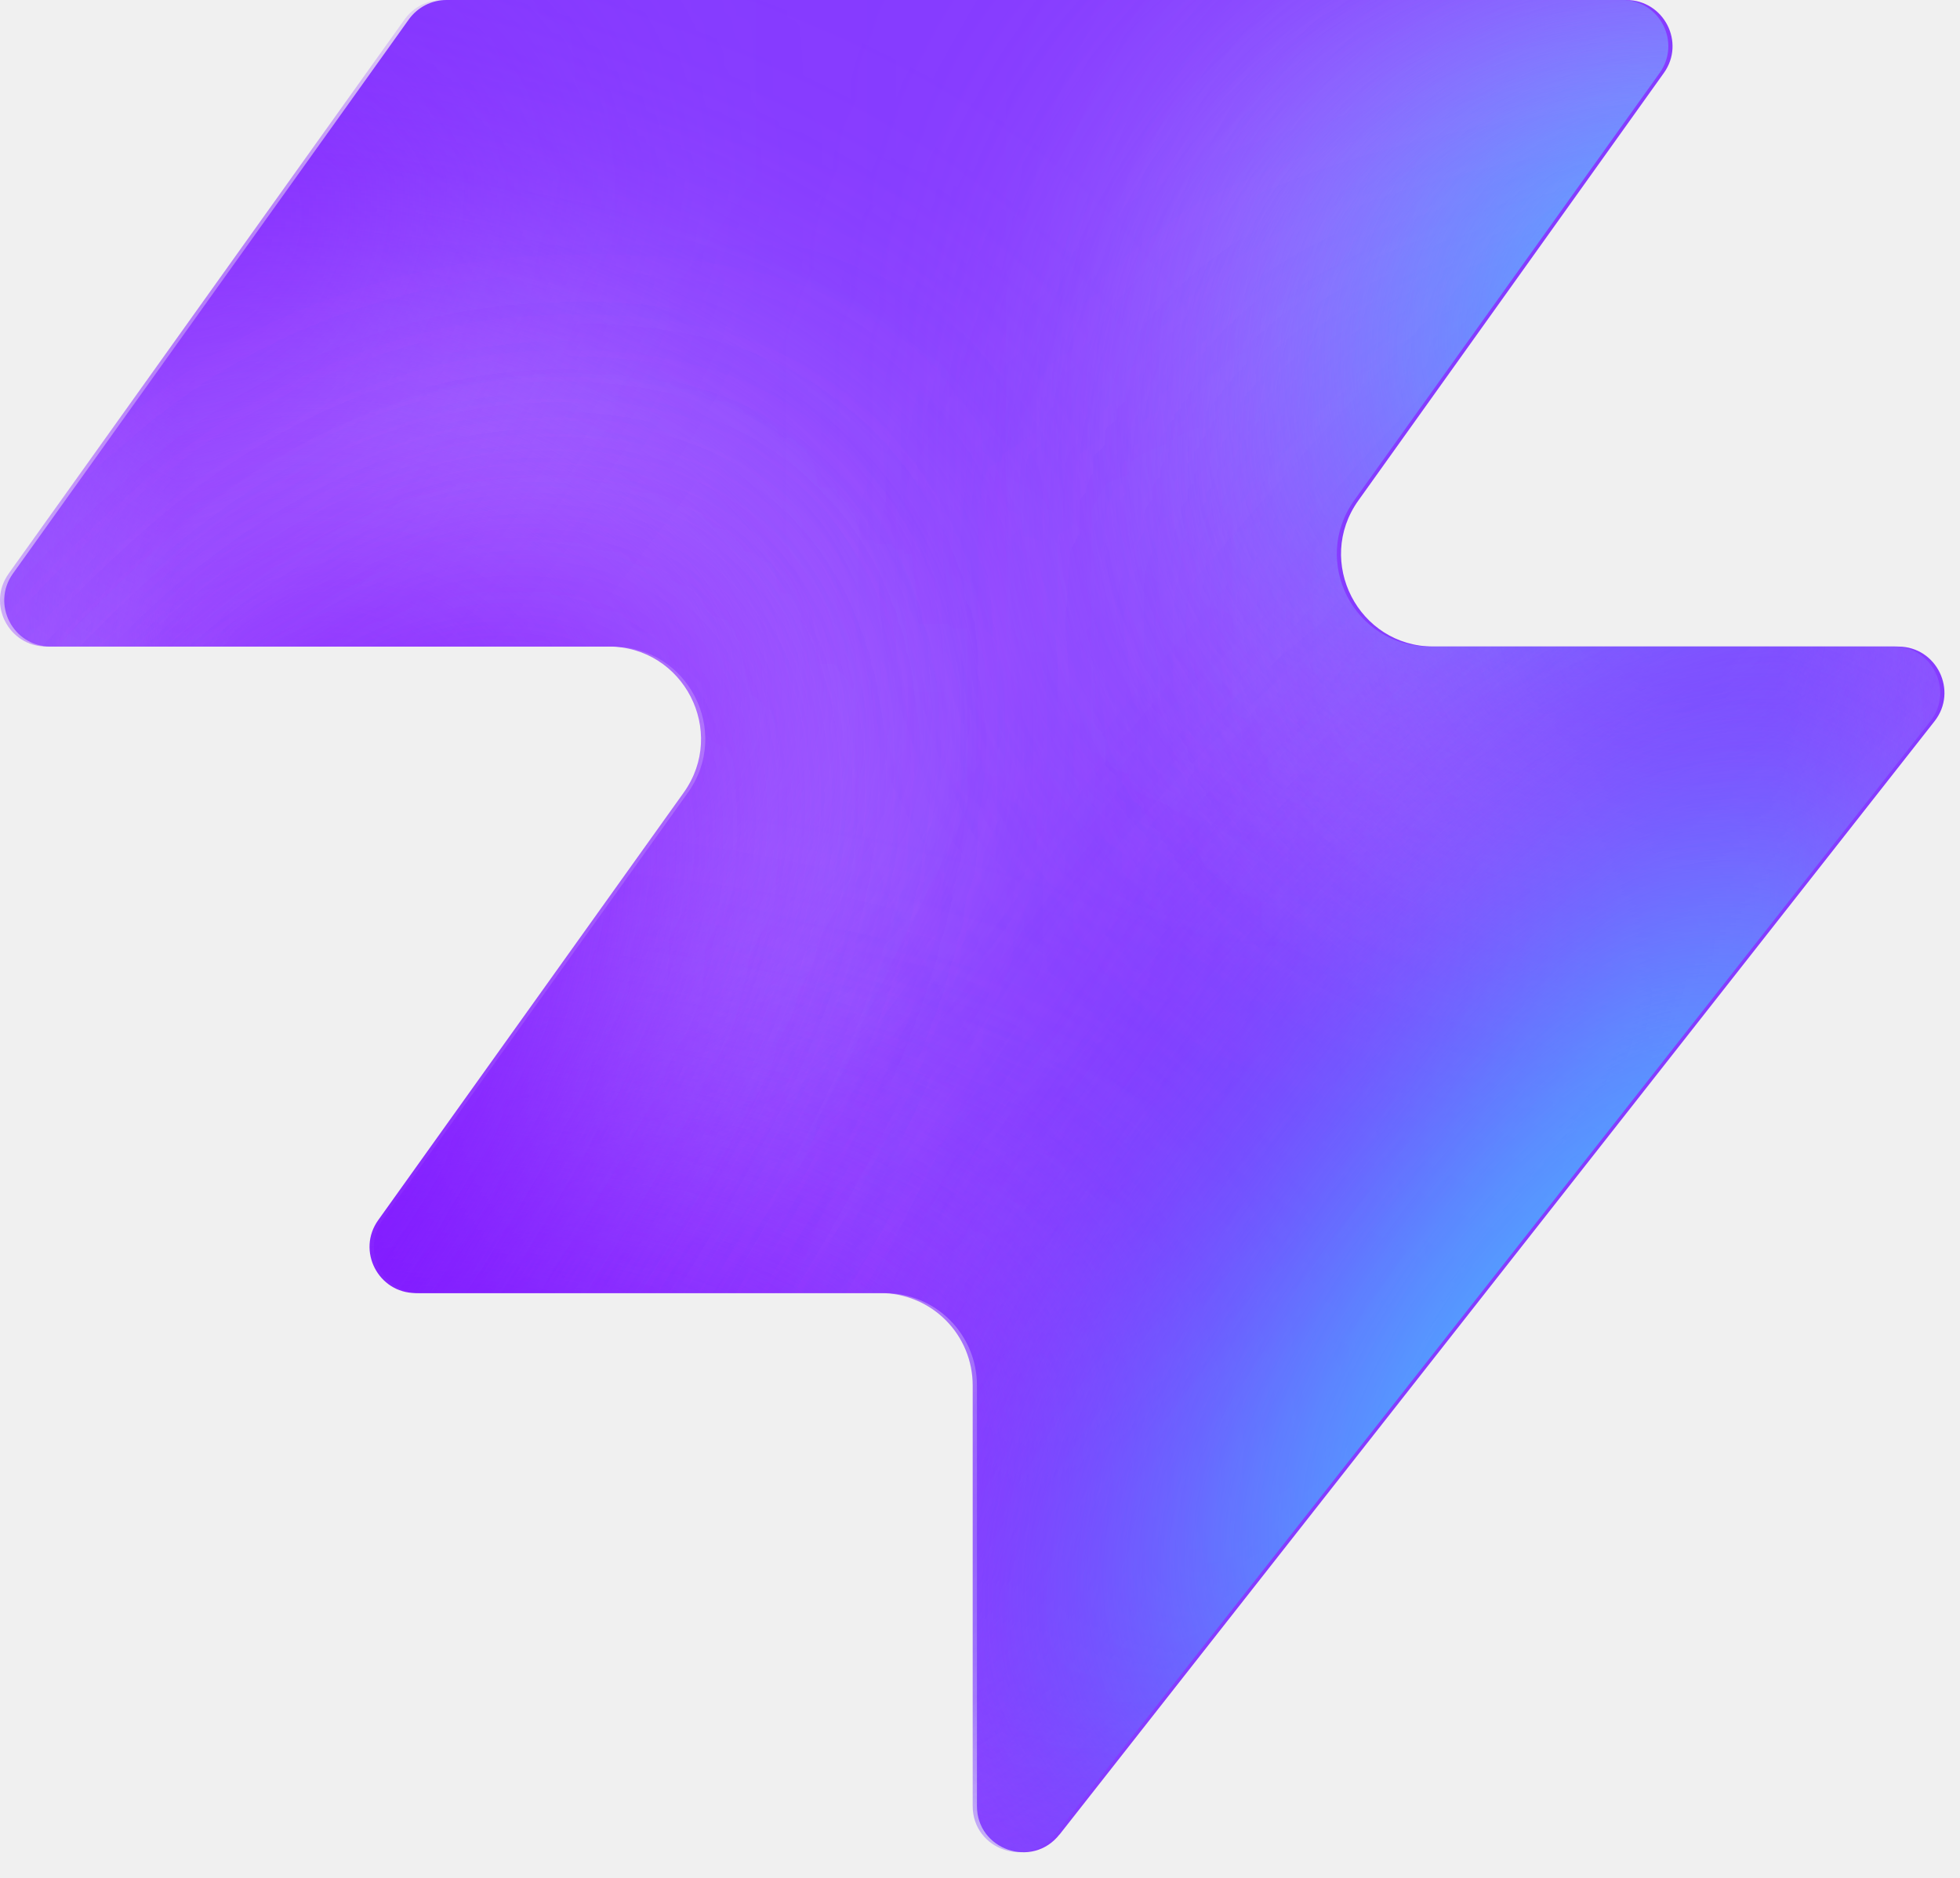
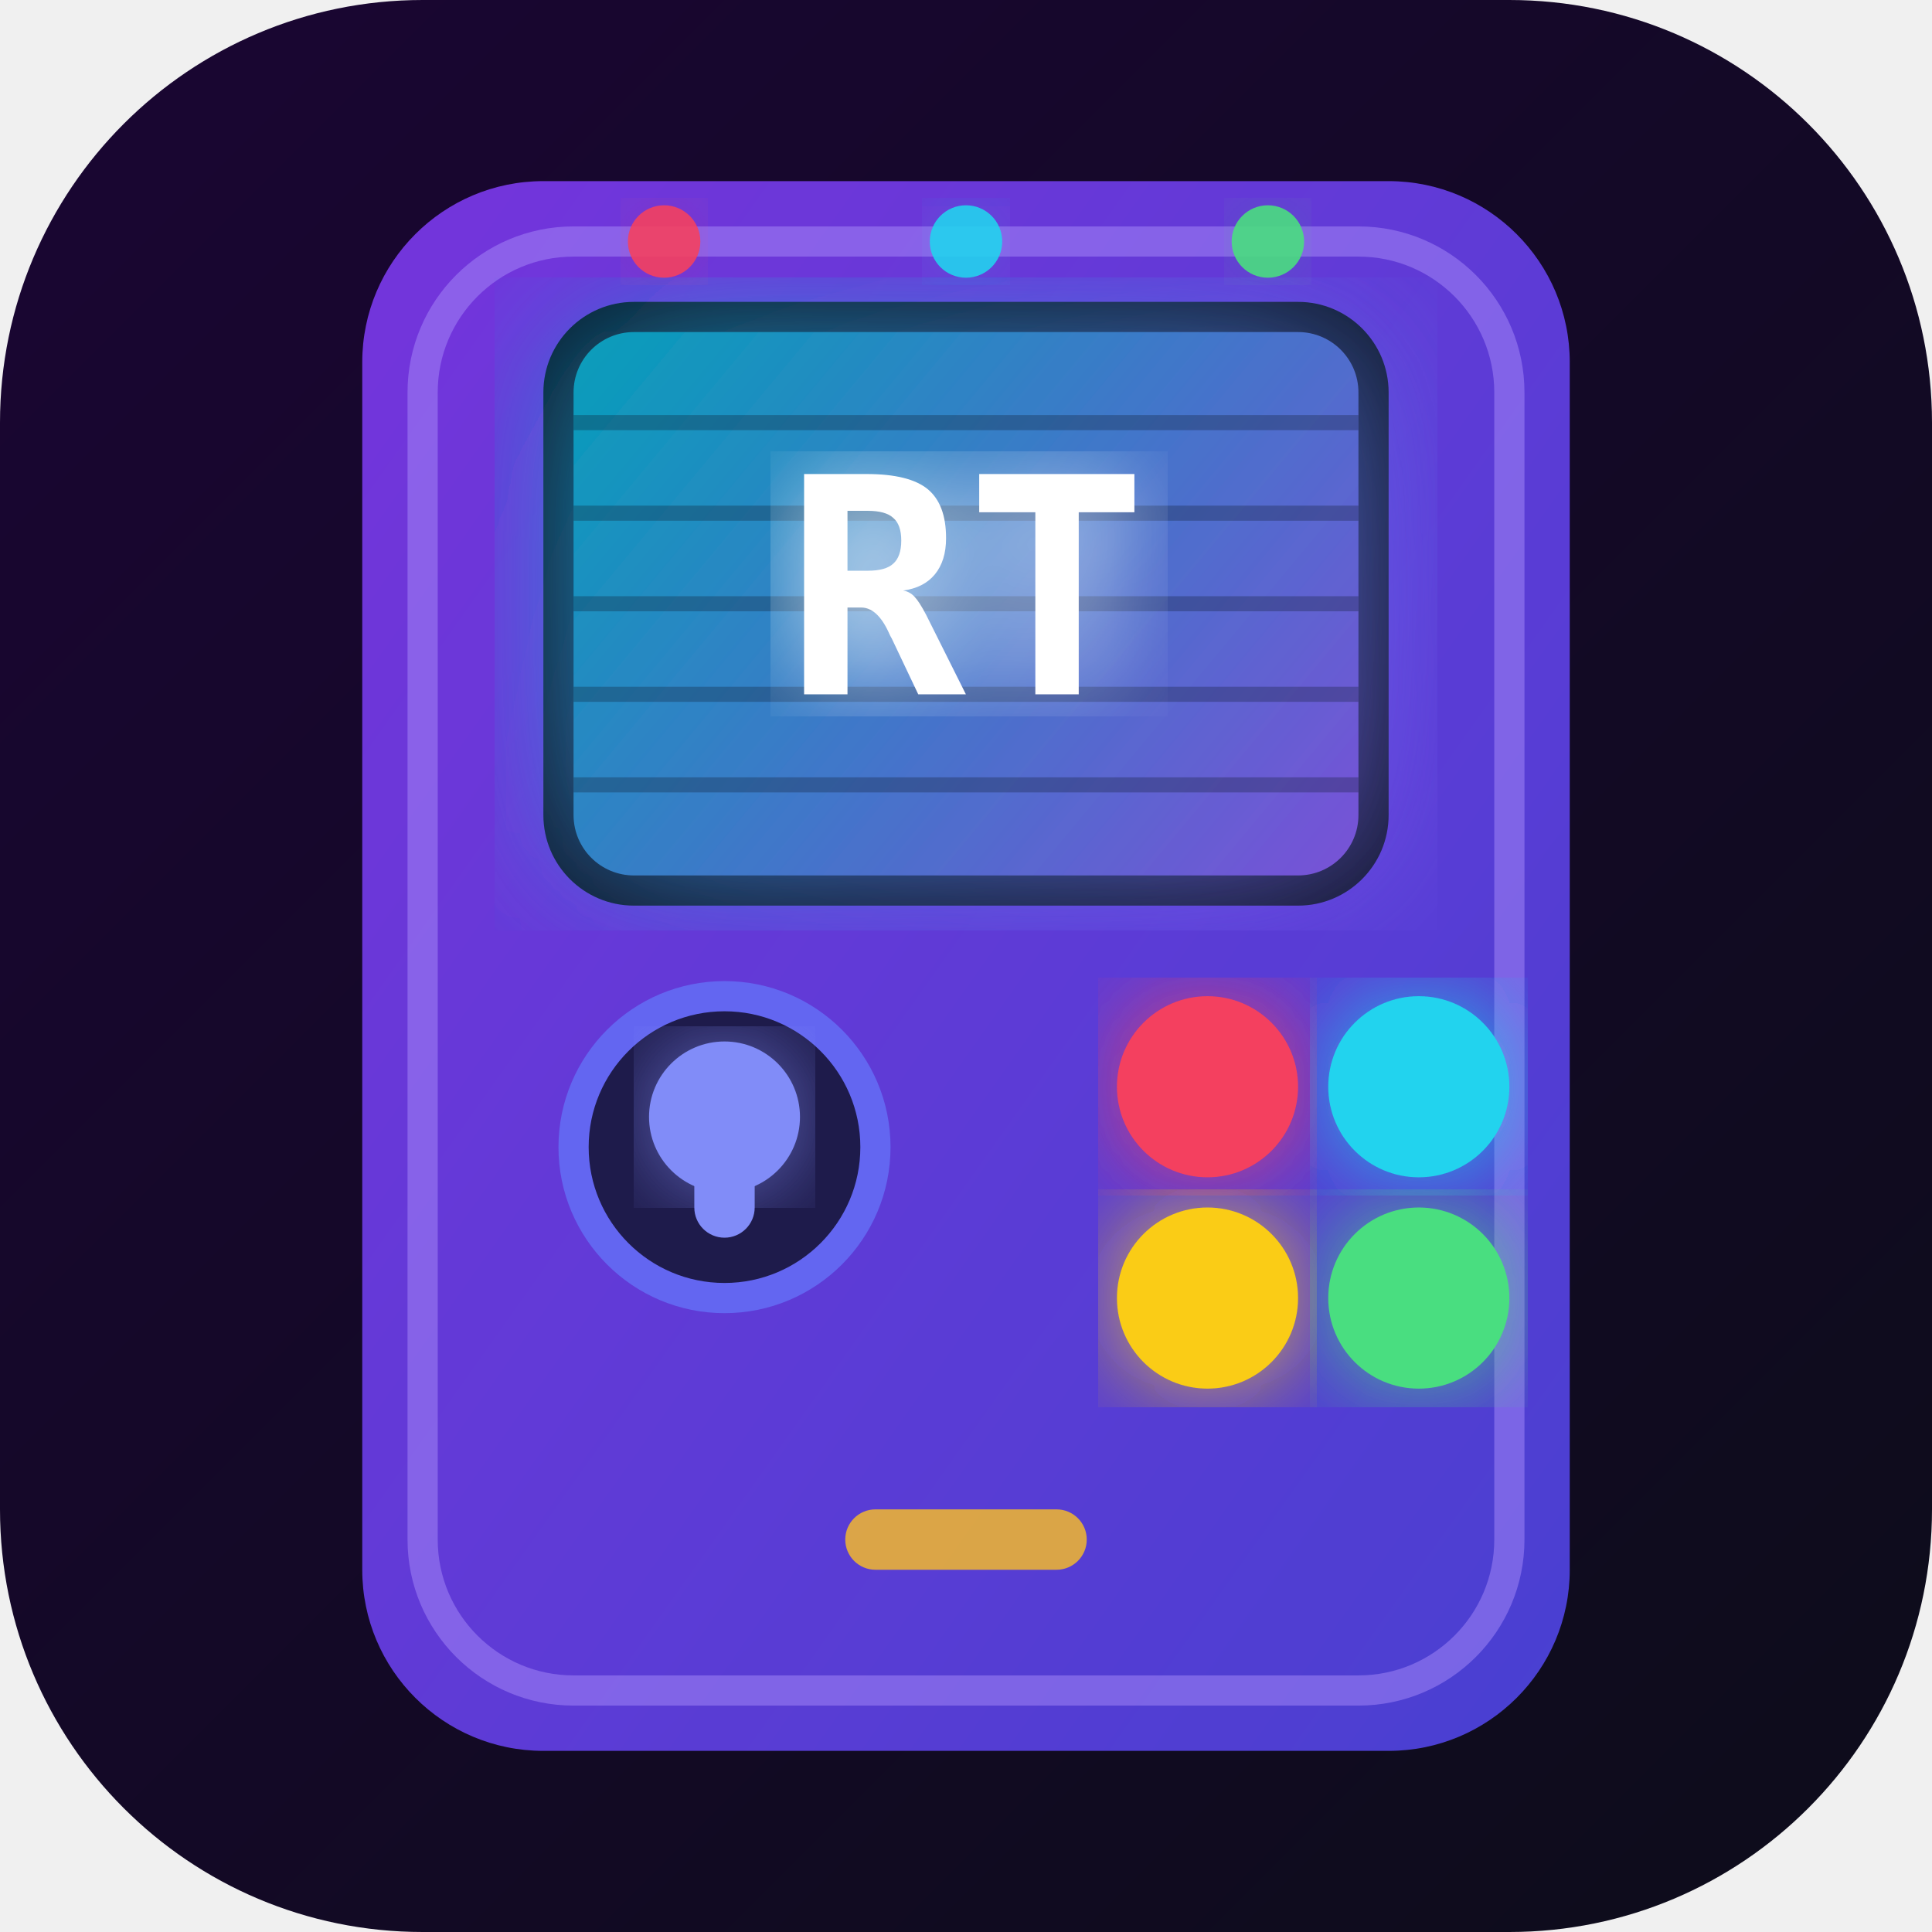
- <svg xmlns="http://www.w3.org/2000/svg" width="48" height="46" fill="none" viewBox="0 0 48 46">
-   <path fill="#863bff" d="M25.946 44.938c-.664.845-2.021.375-2.021-.698V33.937a2.26 2.26 0 0 0-2.262-2.262H10.287c-.92 0-1.456-1.04-.92-1.788l7.48-10.471c1.07-1.497 0-3.578-1.842-3.578H1.237c-.92 0-1.456-1.04-.92-1.788L10.013.474c.214-.297.556-.474.92-.474h28.894c.92 0 1.456 1.04.92 1.788l-7.48 10.471c-1.07 1.498 0 3.579 1.842 3.579h11.377c.943 0 1.473 1.088.89 1.83L25.947 44.94z" style="fill:#863bff;fill:color(display-p3 .525 .23 1);fill-opacity:1" />
-   <mask id="a" width="48" height="46" x="0" y="0" maskUnits="userSpaceOnUse" style="mask-type:alpha">
-     <path fill="#000" d="M25.842 44.938c-.664.844-2.021.375-2.021-.698V33.937a2.26 2.26 0 0 0-2.262-2.262H10.183c-.92 0-1.456-1.04-.92-1.788l7.48-10.471c1.07-1.498 0-3.579-1.842-3.579H1.133c-.92 0-1.456-1.04-.92-1.787L9.91.473c.214-.297.556-.474.92-.474h28.894c.92 0 1.456 1.04.92 1.788l-7.48 10.471c-1.07 1.498 0 3.578 1.842 3.578h11.377c.943 0 1.473 1.088.89 1.832L25.843 44.94z" style="fill:#000;fill-opacity:1" />
-   </mask>
-   <g mask="url(#a)">
-     <g filter="url(#b)">
-       <ellipse cx="5.508" cy="14.704" fill="#ede6ff" rx="5.508" ry="14.704" style="fill:#ede6ff;fill:color(display-p3 .927 .903 1);fill-opacity:1" transform="matrix(.00324 1 1 -.00324 -4.47 31.516)" />
-     </g>
-     <g filter="url(#c)">
-       <ellipse cx="10.399" cy="29.851" fill="#ede6ff" rx="10.399" ry="29.851" style="fill:#ede6ff;fill:color(display-p3 .927 .903 1);fill-opacity:1" transform="matrix(.00324 1 1 -.00324 -39.328 7.883)" />
-     </g>
-     <g filter="url(#d)">
-       <ellipse cx="5.508" cy="30.487" fill="#7e14ff" rx="5.508" ry="30.487" style="fill:#7e14ff;fill:color(display-p3 .492 .077 1);fill-opacity:1" transform="rotate(89.814 -25.913 -14.639)scale(1 -1)" />
-     </g>
-     <g filter="url(#e)">
-       <ellipse cx="5.508" cy="30.599" fill="#7e14ff" rx="5.508" ry="30.599" style="fill:#7e14ff;fill:color(display-p3 .492 .077 1);fill-opacity:1" transform="rotate(89.814 -32.644 -3.334)scale(1 -1)" />
-     </g>
-     <g filter="url(#f)">
-       <ellipse cx="5.508" cy="30.599" fill="#7e14ff" rx="5.508" ry="30.599" style="fill:#7e14ff;fill:color(display-p3 .492 .077 1);fill-opacity:1" transform="matrix(.00324 1 1 -.00324 -34.34 30.47)" />
-     </g>
-     <g filter="url(#g)">
-       <ellipse cx="14.072" cy="22.078" fill="#ede6ff" rx="14.072" ry="22.078" style="fill:#ede6ff;fill:color(display-p3 .927 .903 1);fill-opacity:1" transform="rotate(93.35 24.506 48.493)scale(-1 1)" />
-     </g>
-     <g filter="url(#h)">
-       <ellipse cx="3.47" cy="21.501" fill="#7e14ff" rx="3.47" ry="21.501" style="fill:#7e14ff;fill:color(display-p3 .492 .077 1);fill-opacity:1" transform="rotate(89.009 28.708 47.59)scale(-1 1)" />
-     </g>
-     <g filter="url(#i)">
-       <ellipse cx="3.47" cy="21.501" fill="#7e14ff" rx="3.47" ry="21.501" style="fill:#7e14ff;fill:color(display-p3 .492 .077 1);fill-opacity:1" transform="rotate(89.009 28.708 47.59)scale(-1 1)" />
-     </g>
-     <g filter="url(#j)">
-       <ellipse cx=".387" cy="8.972" fill="#7e14ff" rx="4.407" ry="29.108" style="fill:#7e14ff;fill:color(display-p3 .492 .077 1);fill-opacity:1" transform="rotate(39.51 .387 8.972)" />
-     </g>
-     <g filter="url(#k)">
-       <ellipse cx="47.523" cy="-6.092" fill="#7e14ff" rx="4.407" ry="29.108" style="fill:#7e14ff;fill:color(display-p3 .492 .077 1);fill-opacity:1" transform="rotate(37.892 47.523 -6.092)" />
-     </g>
-     <g filter="url(#l)">
-       <ellipse cx="41.412" cy="6.333" fill="#47bfff" rx="5.971" ry="9.665" style="fill:#47bfff;fill:color(display-p3 .28 .748 1);fill-opacity:1" transform="rotate(37.892 41.412 6.333)" />
-     </g>
-     <g filter="url(#m)">
-       <ellipse cx="-1.879" cy="38.332" fill="#7e14ff" rx="4.407" ry="29.108" style="fill:#7e14ff;fill:color(display-p3 .492 .077 1);fill-opacity:1" transform="rotate(37.892 -1.88 38.332)" />
-     </g>
-     <g filter="url(#n)">
-       <ellipse cx="-1.879" cy="38.332" fill="#7e14ff" rx="4.407" ry="29.108" style="fill:#7e14ff;fill:color(display-p3 .492 .077 1);fill-opacity:1" transform="rotate(37.892 -1.88 38.332)" />
-     </g>
-     <g filter="url(#o)">
-       <ellipse cx="35.651" cy="29.907" fill="#7e14ff" rx="4.407" ry="29.108" style="fill:#7e14ff;fill:color(display-p3 .492 .077 1);fill-opacity:1" transform="rotate(37.892 35.651 29.907)" />
-     </g>
-     <g filter="url(#p)">
-       <ellipse cx="38.418" cy="32.4" fill="#47bfff" rx="5.971" ry="15.297" style="fill:#47bfff;fill:color(display-p3 .28 .748 1);fill-opacity:1" transform="rotate(37.892 38.418 32.4)" />
-     </g>
-   </g>
+ <svg xmlns="http://www.w3.org/2000/svg" viewBox="0 0 64 64" width="64" height="64">
  <defs>
-     <filter id="b" width="60.045" height="41.654" x="-19.77" y="16.149" color-interpolation-filters="sRGB" filterUnits="userSpaceOnUse">
-       <feFlood flood-opacity="0" result="BackgroundImageFix" />
-       <feBlend in="SourceGraphic" in2="BackgroundImageFix" result="shape" />
-       <feGaussianBlur result="effect1_foregroundBlur_2002_17158" stdDeviation="7.659" />
+     <linearGradient id="bg" x1="0" y1="0" x2="64" y2="64" gradientUnits="userSpaceOnUse">
+       <stop offset="0%" stop-color="#1a0533" />
+       <stop offset="100%" stop-color="#0d0d1a" />
+     </linearGradient>
+     <linearGradient id="body" x1="8" y1="18" x2="56" y2="52" gradientUnits="userSpaceOnUse">
+       <stop offset="0%" stop-color="#7c3aed" />
+       <stop offset="100%" stop-color="#4f46e5" />
+     </linearGradient>
+     <linearGradient id="screen" x1="20" y1="10" x2="44" y2="30" gradientUnits="userSpaceOnUse">
+       <stop offset="0%" stop-color="#06b6d4" />
+       <stop offset="100%" stop-color="#8b5cf6" />
+     </linearGradient>
+     <filter id="glow">
+       <feGaussianBlur stdDeviation="2" result="blur" />
+       <feMerge>
+         <feMergeNode in="blur" />
+         <feMergeNode in="SourceGraphic" />
+       </feMerge>
    </filter>
-     <filter id="c" width="90.34" height="51.437" x="-54.613" y="-7.533" color-interpolation-filters="sRGB" filterUnits="userSpaceOnUse">
-       <feFlood flood-opacity="0" result="BackgroundImageFix" />
-       <feBlend in="SourceGraphic" in2="BackgroundImageFix" result="shape" />
-       <feGaussianBlur result="effect1_foregroundBlur_2002_17158" stdDeviation="7.659" />
-     </filter>
-     <filter id="d" width="79.355" height="29.4" x="-49.64" y="2.03" color-interpolation-filters="sRGB" filterUnits="userSpaceOnUse">
-       <feFlood flood-opacity="0" result="BackgroundImageFix" />
-       <feBlend in="SourceGraphic" in2="BackgroundImageFix" result="shape" />
-       <feGaussianBlur result="effect1_foregroundBlur_2002_17158" stdDeviation="4.596" />
-     </filter>
-     <filter id="e" width="79.579" height="29.4" x="-45.045" y="20.029" color-interpolation-filters="sRGB" filterUnits="userSpaceOnUse">
-       <feFlood flood-opacity="0" result="BackgroundImageFix" />
-       <feBlend in="SourceGraphic" in2="BackgroundImageFix" result="shape" />
-       <feGaussianBlur result="effect1_foregroundBlur_2002_17158" stdDeviation="4.596" />
-     </filter>
-     <filter id="f" width="79.579" height="29.4" x="-43.513" y="21.178" color-interpolation-filters="sRGB" filterUnits="userSpaceOnUse">
-       <feFlood flood-opacity="0" result="BackgroundImageFix" />
-       <feBlend in="SourceGraphic" in2="BackgroundImageFix" result="shape" />
-       <feGaussianBlur result="effect1_foregroundBlur_2002_17158" stdDeviation="4.596" />
-     </filter>
-     <filter id="g" width="74.749" height="58.852" x="15.756" y="-17.901" color-interpolation-filters="sRGB" filterUnits="userSpaceOnUse">
-       <feFlood flood-opacity="0" result="BackgroundImageFix" />
-       <feBlend in="SourceGraphic" in2="BackgroundImageFix" result="shape" />
-       <feGaussianBlur result="effect1_foregroundBlur_2002_17158" stdDeviation="7.659" />
-     </filter>
-     <filter id="h" width="61.377" height="25.362" x="23.548" y="2.284" color-interpolation-filters="sRGB" filterUnits="userSpaceOnUse">
-       <feFlood flood-opacity="0" result="BackgroundImageFix" />
-       <feBlend in="SourceGraphic" in2="BackgroundImageFix" result="shape" />
-       <feGaussianBlur result="effect1_foregroundBlur_2002_17158" stdDeviation="4.596" />
-     </filter>
-     <filter id="i" width="61.377" height="25.362" x="23.548" y="2.284" color-interpolation-filters="sRGB" filterUnits="userSpaceOnUse">
-       <feFlood flood-opacity="0" result="BackgroundImageFix" />
-       <feBlend in="SourceGraphic" in2="BackgroundImageFix" result="shape" />
-       <feGaussianBlur result="effect1_foregroundBlur_2002_17158" stdDeviation="4.596" />
-     </filter>
-     <filter id="j" width="56.045" height="63.649" x="-27.636" y="-22.853" color-interpolation-filters="sRGB" filterUnits="userSpaceOnUse">
-       <feFlood flood-opacity="0" result="BackgroundImageFix" />
-       <feBlend in="SourceGraphic" in2="BackgroundImageFix" result="shape" />
-       <feGaussianBlur result="effect1_foregroundBlur_2002_17158" stdDeviation="4.596" />
-     </filter>
-     <filter id="k" width="54.814" height="64.646" x="20.116" y="-38.415" color-interpolation-filters="sRGB" filterUnits="userSpaceOnUse">
-       <feFlood flood-opacity="0" result="BackgroundImageFix" />
-       <feBlend in="SourceGraphic" in2="BackgroundImageFix" result="shape" />
-       <feGaussianBlur result="effect1_foregroundBlur_2002_17158" stdDeviation="4.596" />
-     </filter>
-     <filter id="l" width="33.541" height="35.313" x="24.641" y="-11.323" color-interpolation-filters="sRGB" filterUnits="userSpaceOnUse">
-       <feFlood flood-opacity="0" result="BackgroundImageFix" />
-       <feBlend in="SourceGraphic" in2="BackgroundImageFix" result="shape" />
-       <feGaussianBlur result="effect1_foregroundBlur_2002_17158" stdDeviation="4.596" />
-     </filter>
-     <filter id="m" width="54.814" height="64.646" x="-29.286" y="6.009" color-interpolation-filters="sRGB" filterUnits="userSpaceOnUse">
-       <feFlood flood-opacity="0" result="BackgroundImageFix" />
-       <feBlend in="SourceGraphic" in2="BackgroundImageFix" result="shape" />
-       <feGaussianBlur result="effect1_foregroundBlur_2002_17158" stdDeviation="4.596" />
-     </filter>
-     <filter id="n" width="54.814" height="64.646" x="-29.286" y="6.009" color-interpolation-filters="sRGB" filterUnits="userSpaceOnUse">
-       <feFlood flood-opacity="0" result="BackgroundImageFix" />
-       <feBlend in="SourceGraphic" in2="BackgroundImageFix" result="shape" />
-       <feGaussianBlur result="effect1_foregroundBlur_2002_17158" stdDeviation="4.596" />
-     </filter>
-     <filter id="o" width="54.814" height="64.646" x="8.244" y="-2.416" color-interpolation-filters="sRGB" filterUnits="userSpaceOnUse">
-       <feFlood flood-opacity="0" result="BackgroundImageFix" />
-       <feBlend in="SourceGraphic" in2="BackgroundImageFix" result="shape" />
-       <feGaussianBlur result="effect1_foregroundBlur_2002_17158" stdDeviation="4.596" />
-     </filter>
-     <filter id="p" width="39.409" height="43.623" x="18.713" y="10.588" color-interpolation-filters="sRGB" filterUnits="userSpaceOnUse">
-       <feFlood flood-opacity="0" result="BackgroundImageFix" />
-       <feBlend in="SourceGraphic" in2="BackgroundImageFix" result="shape" />
-       <feGaussianBlur result="effect1_foregroundBlur_2002_17158" stdDeviation="4.596" />
+     <filter id="screenGlow">
+       <feGaussianBlur stdDeviation="3" result="blur" />
+       <feMerge>
+         <feMergeNode in="blur" />
+         <feMergeNode in="SourceGraphic" />
+       </feMerge>
    </filter>
  </defs>
+   <rect width="64" height="64" rx="14" fill="url(#bg)" />
+   <rect x="12" y="6" width="40" height="52" rx="6" fill="url(#body)" opacity="0.9" />
+   <rect x="14" y="8" width="36" height="48" rx="5" fill="none" stroke="#a78bfa" stroke-width="1" opacity="0.5" />
+   <rect x="18" y="10" width="28" height="20" rx="3" fill="#0f172a" />
+   <rect x="19" y="11" width="26" height="18" rx="2" fill="url(#screen)" opacity="0.85" filter="url(#screenGlow)" />
+   <line x1="19" y1="14" x2="45" y2="14" stroke="#0f172a" stroke-width="0.5" opacity="0.3" />
+   <line x1="19" y1="17" x2="45" y2="17" stroke="#0f172a" stroke-width="0.5" opacity="0.3" />
+   <line x1="19" y1="20" x2="45" y2="20" stroke="#0f172a" stroke-width="0.5" opacity="0.3" />
+   <line x1="19" y1="23" x2="45" y2="23" stroke="#0f172a" stroke-width="0.5" opacity="0.3" />
+   <line x1="19" y1="26" x2="45" y2="26" stroke="#0f172a" stroke-width="0.5" opacity="0.3" />
+   <text x="32" y="23" text-anchor="middle" font-family="monospace" font-weight="bold" font-size="10" fill="#ffffff" filter="url(#glow)">RT</text>
+   <circle cx="24" cy="38" r="5" fill="#1e1b4b" stroke="#6366f1" stroke-width="1" />
+   <circle cx="24" cy="37" r="2.5" fill="#818cf8" filter="url(#glow)" />
+   <rect x="23" y="37" width="2" height="4" rx="1" fill="#818cf8" />
+   <circle cx="40" cy="36" r="3" fill="#f43f5e" filter="url(#glow)" />
+   <circle cx="47" cy="36" r="3" fill="#22d3ee" filter="url(#glow)" />
+   <circle cx="40" cy="43" r="3" fill="#facc15" filter="url(#glow)" />
+   <circle cx="47" cy="43" r="3" fill="#4ade80" filter="url(#glow)" />
+   <rect x="28" y="50" width="8" height="2" rx="1" fill="#fbbf24" opacity="0.8" />
+   <circle cx="22" cy="8" r="1.2" fill="#f43f5e" opacity="0.9" filter="url(#glow)" />
+   <circle cx="32" cy="8" r="1.2" fill="#22d3ee" opacity="0.9" filter="url(#glow)" />
+   <circle cx="42" cy="8" r="1.2" fill="#4ade80" opacity="0.9" filter="url(#glow)" />
</svg>
